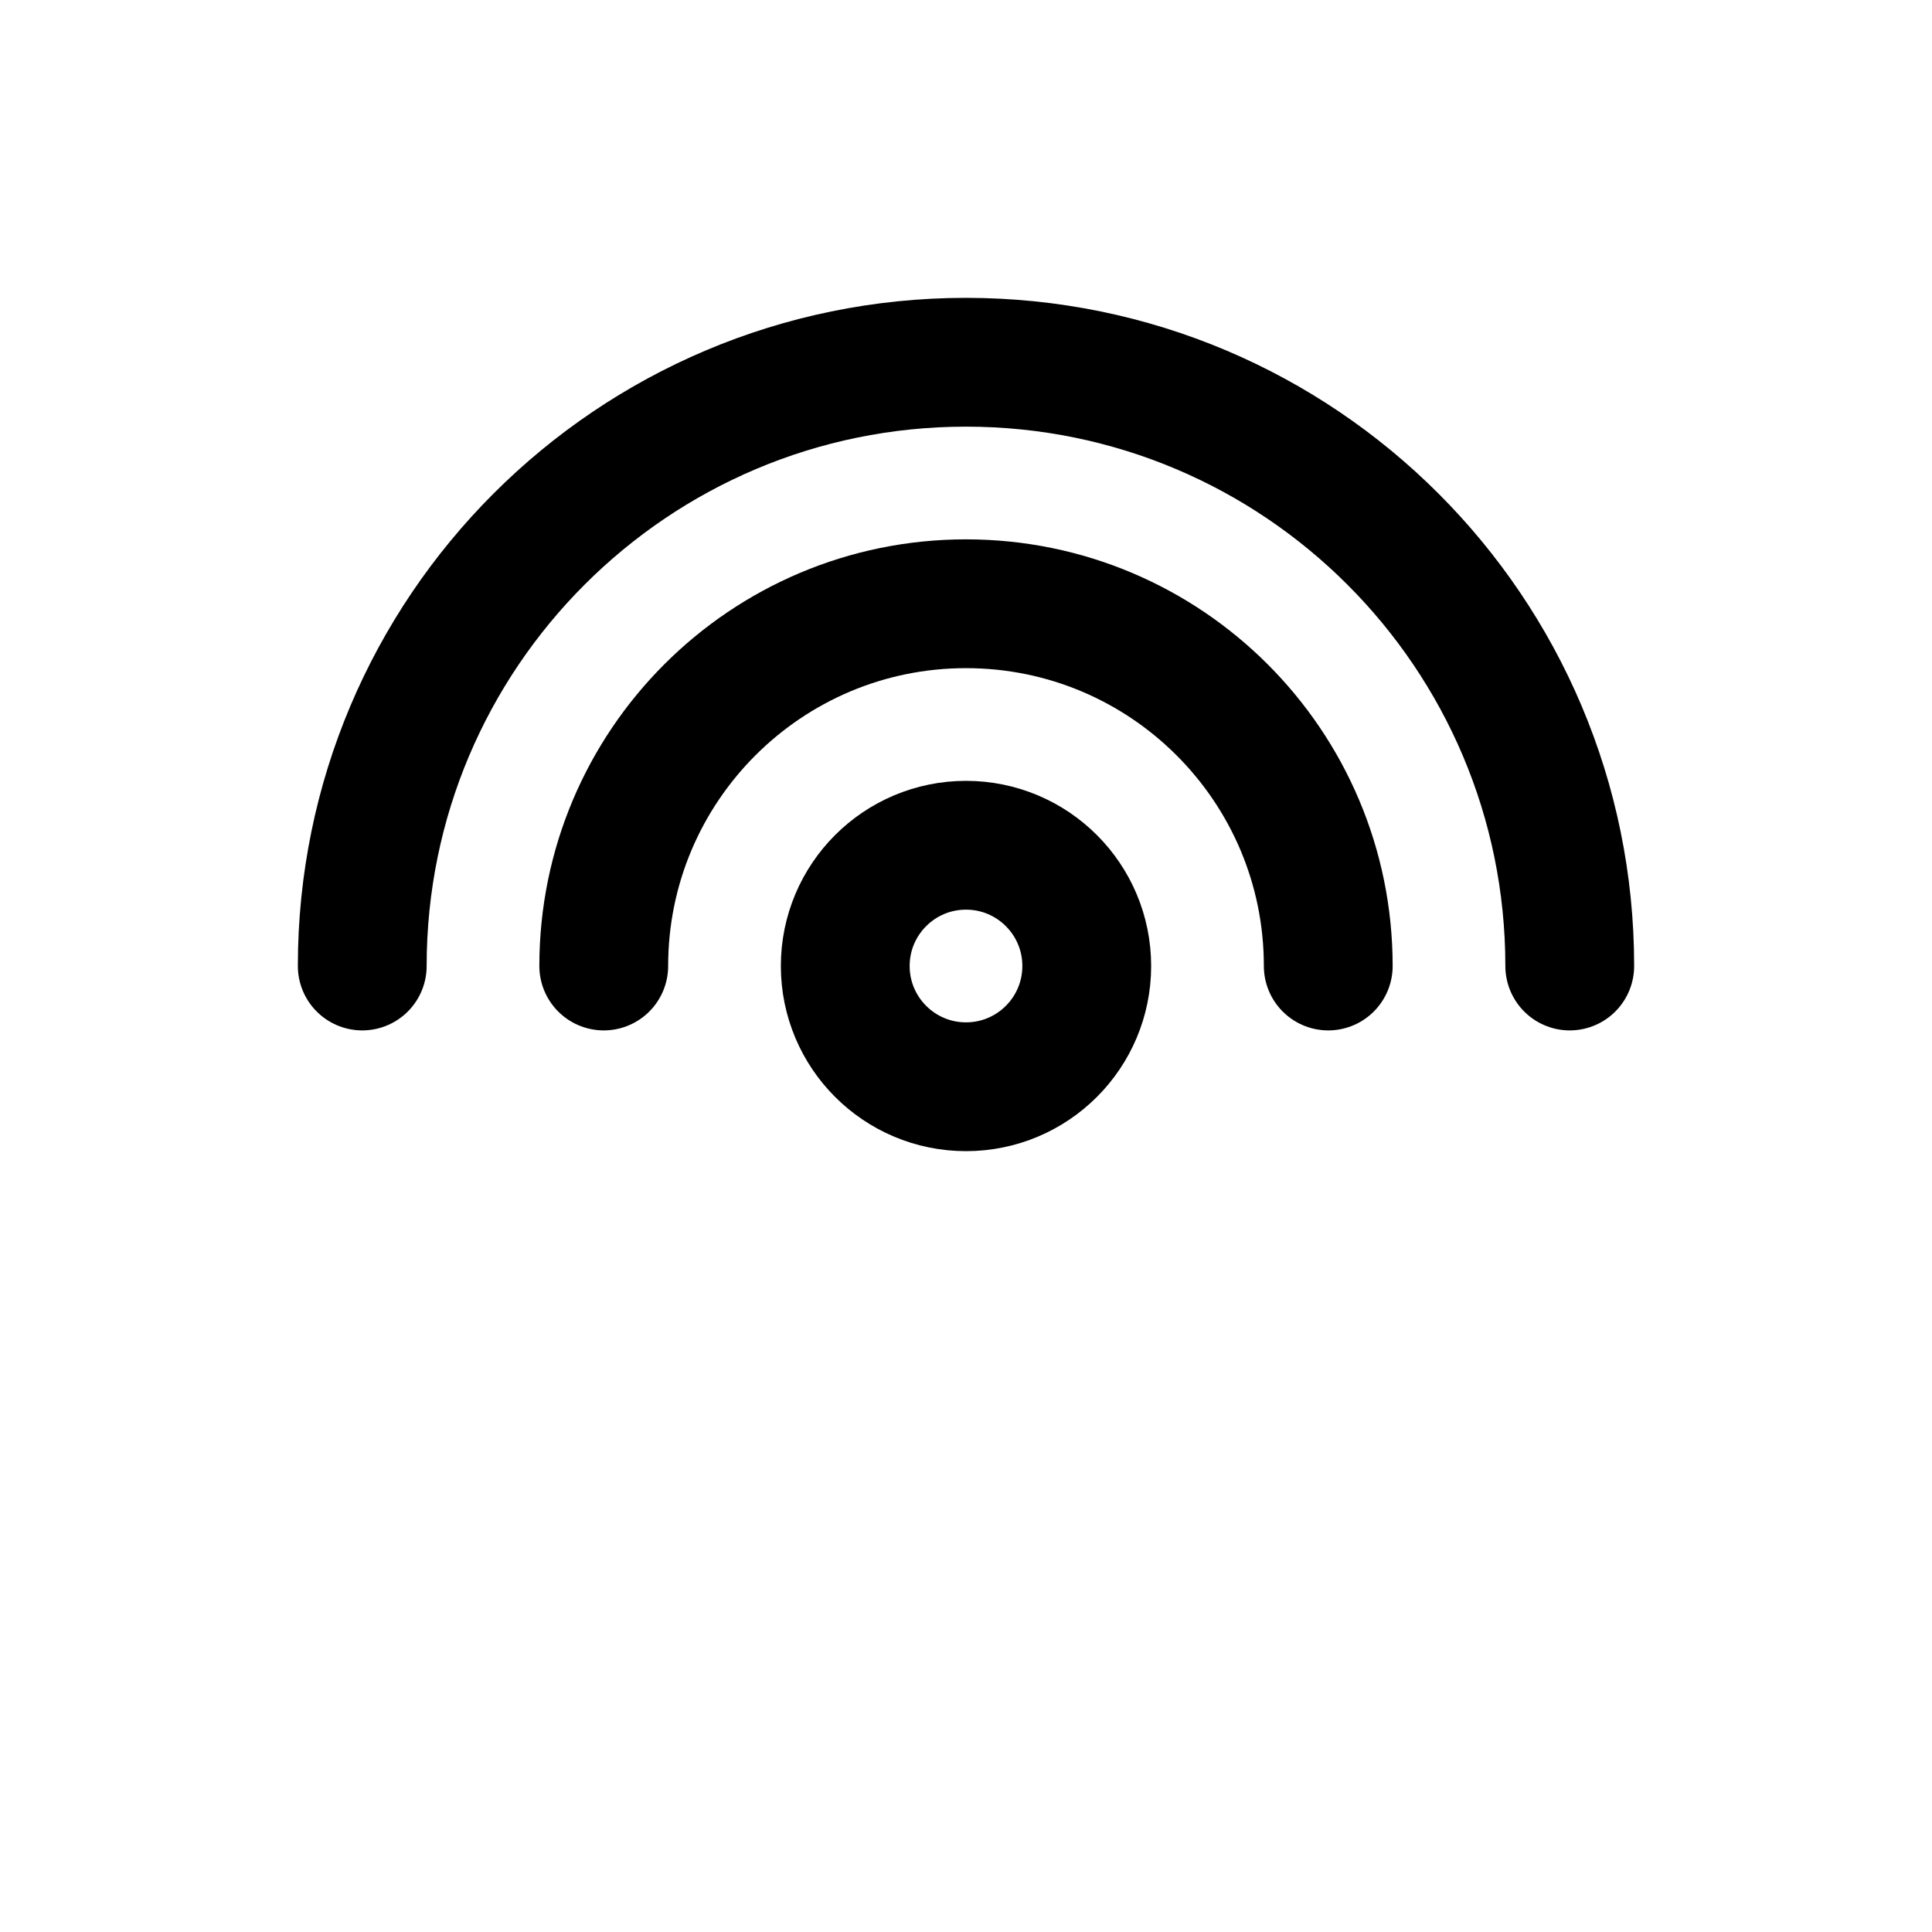
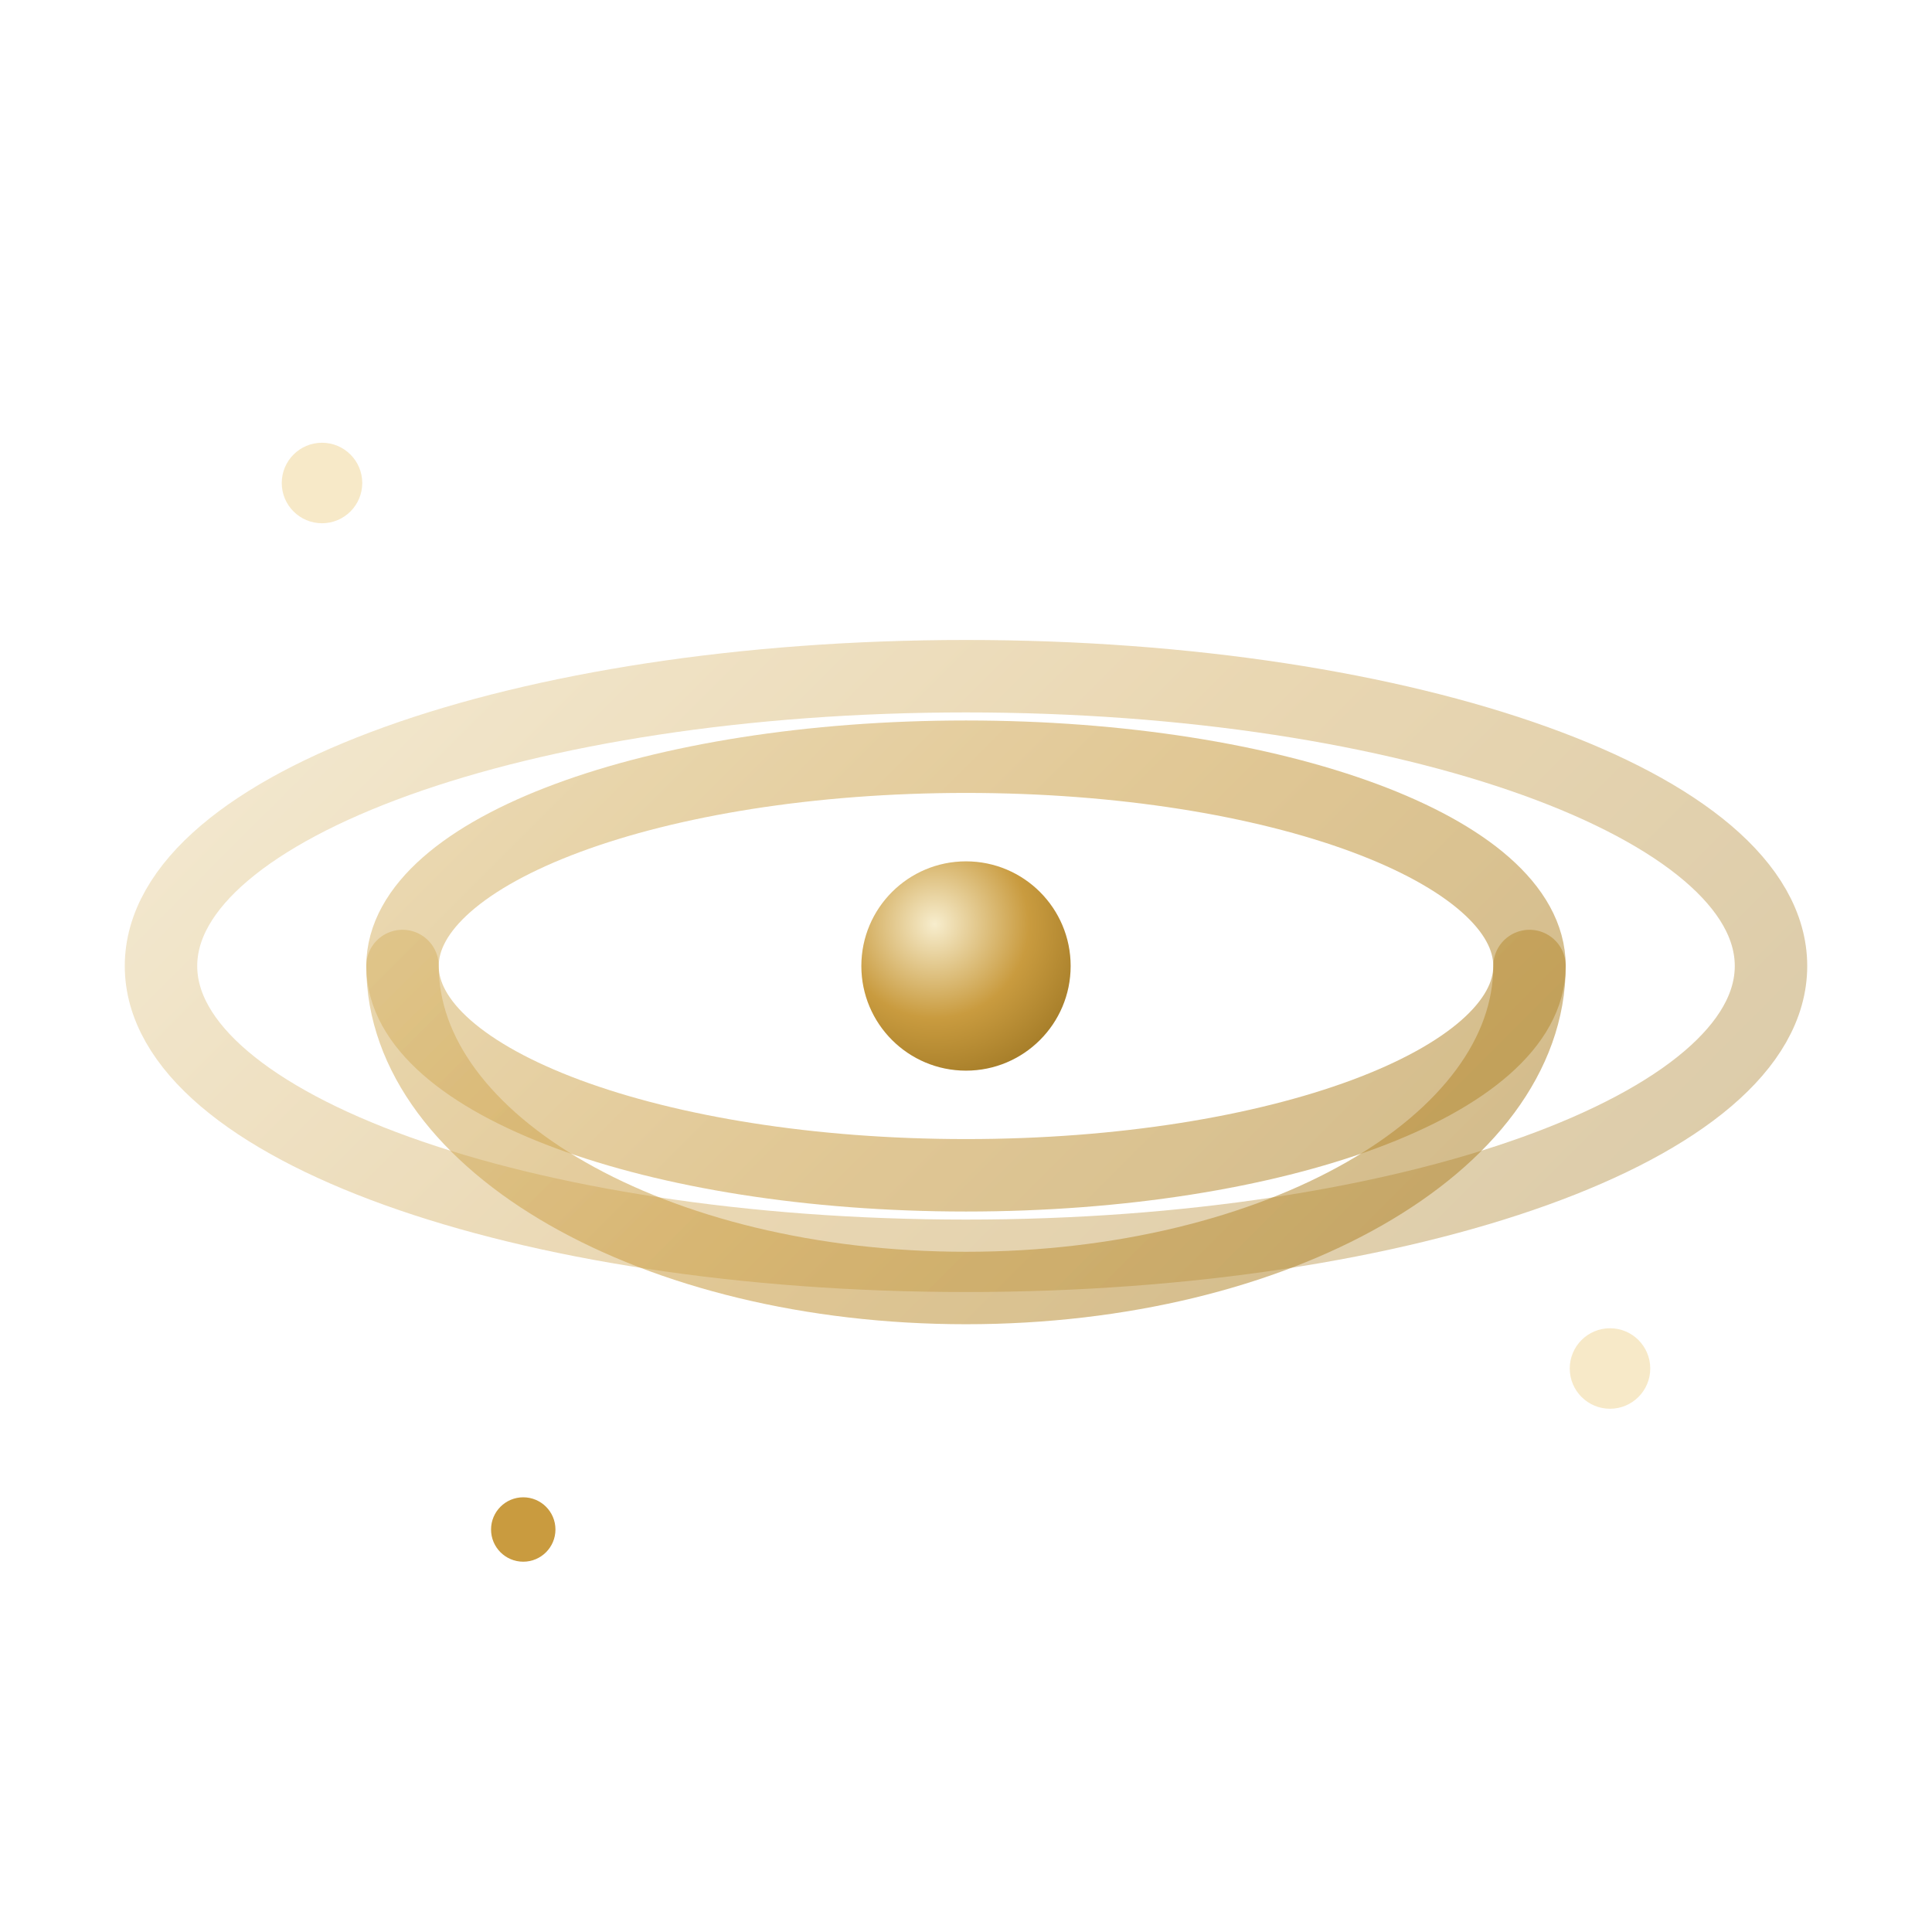
- <svg xmlns="http://www.w3.org/2000/svg" viewBox="0 0 24 24" fill="none" stroke="currentColor" stroke-width="1.6" stroke-linecap="round" stroke-linejoin="round">
-   <circle cx="12" cy="12" r="1.5" />
-   <path d="M4.5 12 a7.5 7.5 0 0 1 15 0" />
-   <path d="M7.5 12 a4.5 4.5 0 0 1 9 0" />
+ <svg xmlns="http://www.w3.org/2000/svg" viewBox="0 0 24 24" fill="none" stroke="url(#gold)" stroke-width="0.9" stroke-linecap="round" stroke-linejoin="round">
+   <defs>
+     <linearGradient id="gold" x1="3" y1="3" x2="21" y2="21" gradientUnits="userSpaceOnUse">
+       <stop offset="0" stop-color="#EBD9A8" />
+       <stop offset="0.5" stop-color="#C99B3F" />
+       <stop offset="1" stop-color="#96701F" />
+     </linearGradient>
+     <radialGradient id="goldFill" cx="0.35" cy="0.3" r="0.9">
+       <stop offset="0" stop-color="#F7EDCD" />
+       <stop offset="0.5" stop-color="#C99B3F" />
+       <stop offset="1" stop-color="#96701F" />
+     </radialGradient>
+   </defs>
+   <circle cx="12" cy="12" r="1.3" fill="url(#goldFill)" stroke="none" />
+   <ellipse cx="12" cy="12" rx="7" ry="2.6" opacity="0.55" />
+   <ellipse cx="12" cy="12" rx="10" ry="3.6" opacity="0.4" />
+   <path d="M5 12 a7 4 0 0 0 14 0" opacity="0.55" />
+   <circle cx="4" cy="6" r="0.5" fill="#F7E9C8" stroke="none" />
+   <circle cx="20" cy="17" r="0.5" fill="#F7E9C8" stroke="none" />
+   <circle cx="6.5" cy="19" r="0.4" fill="#C99B3F" stroke="none" />
</svg>
